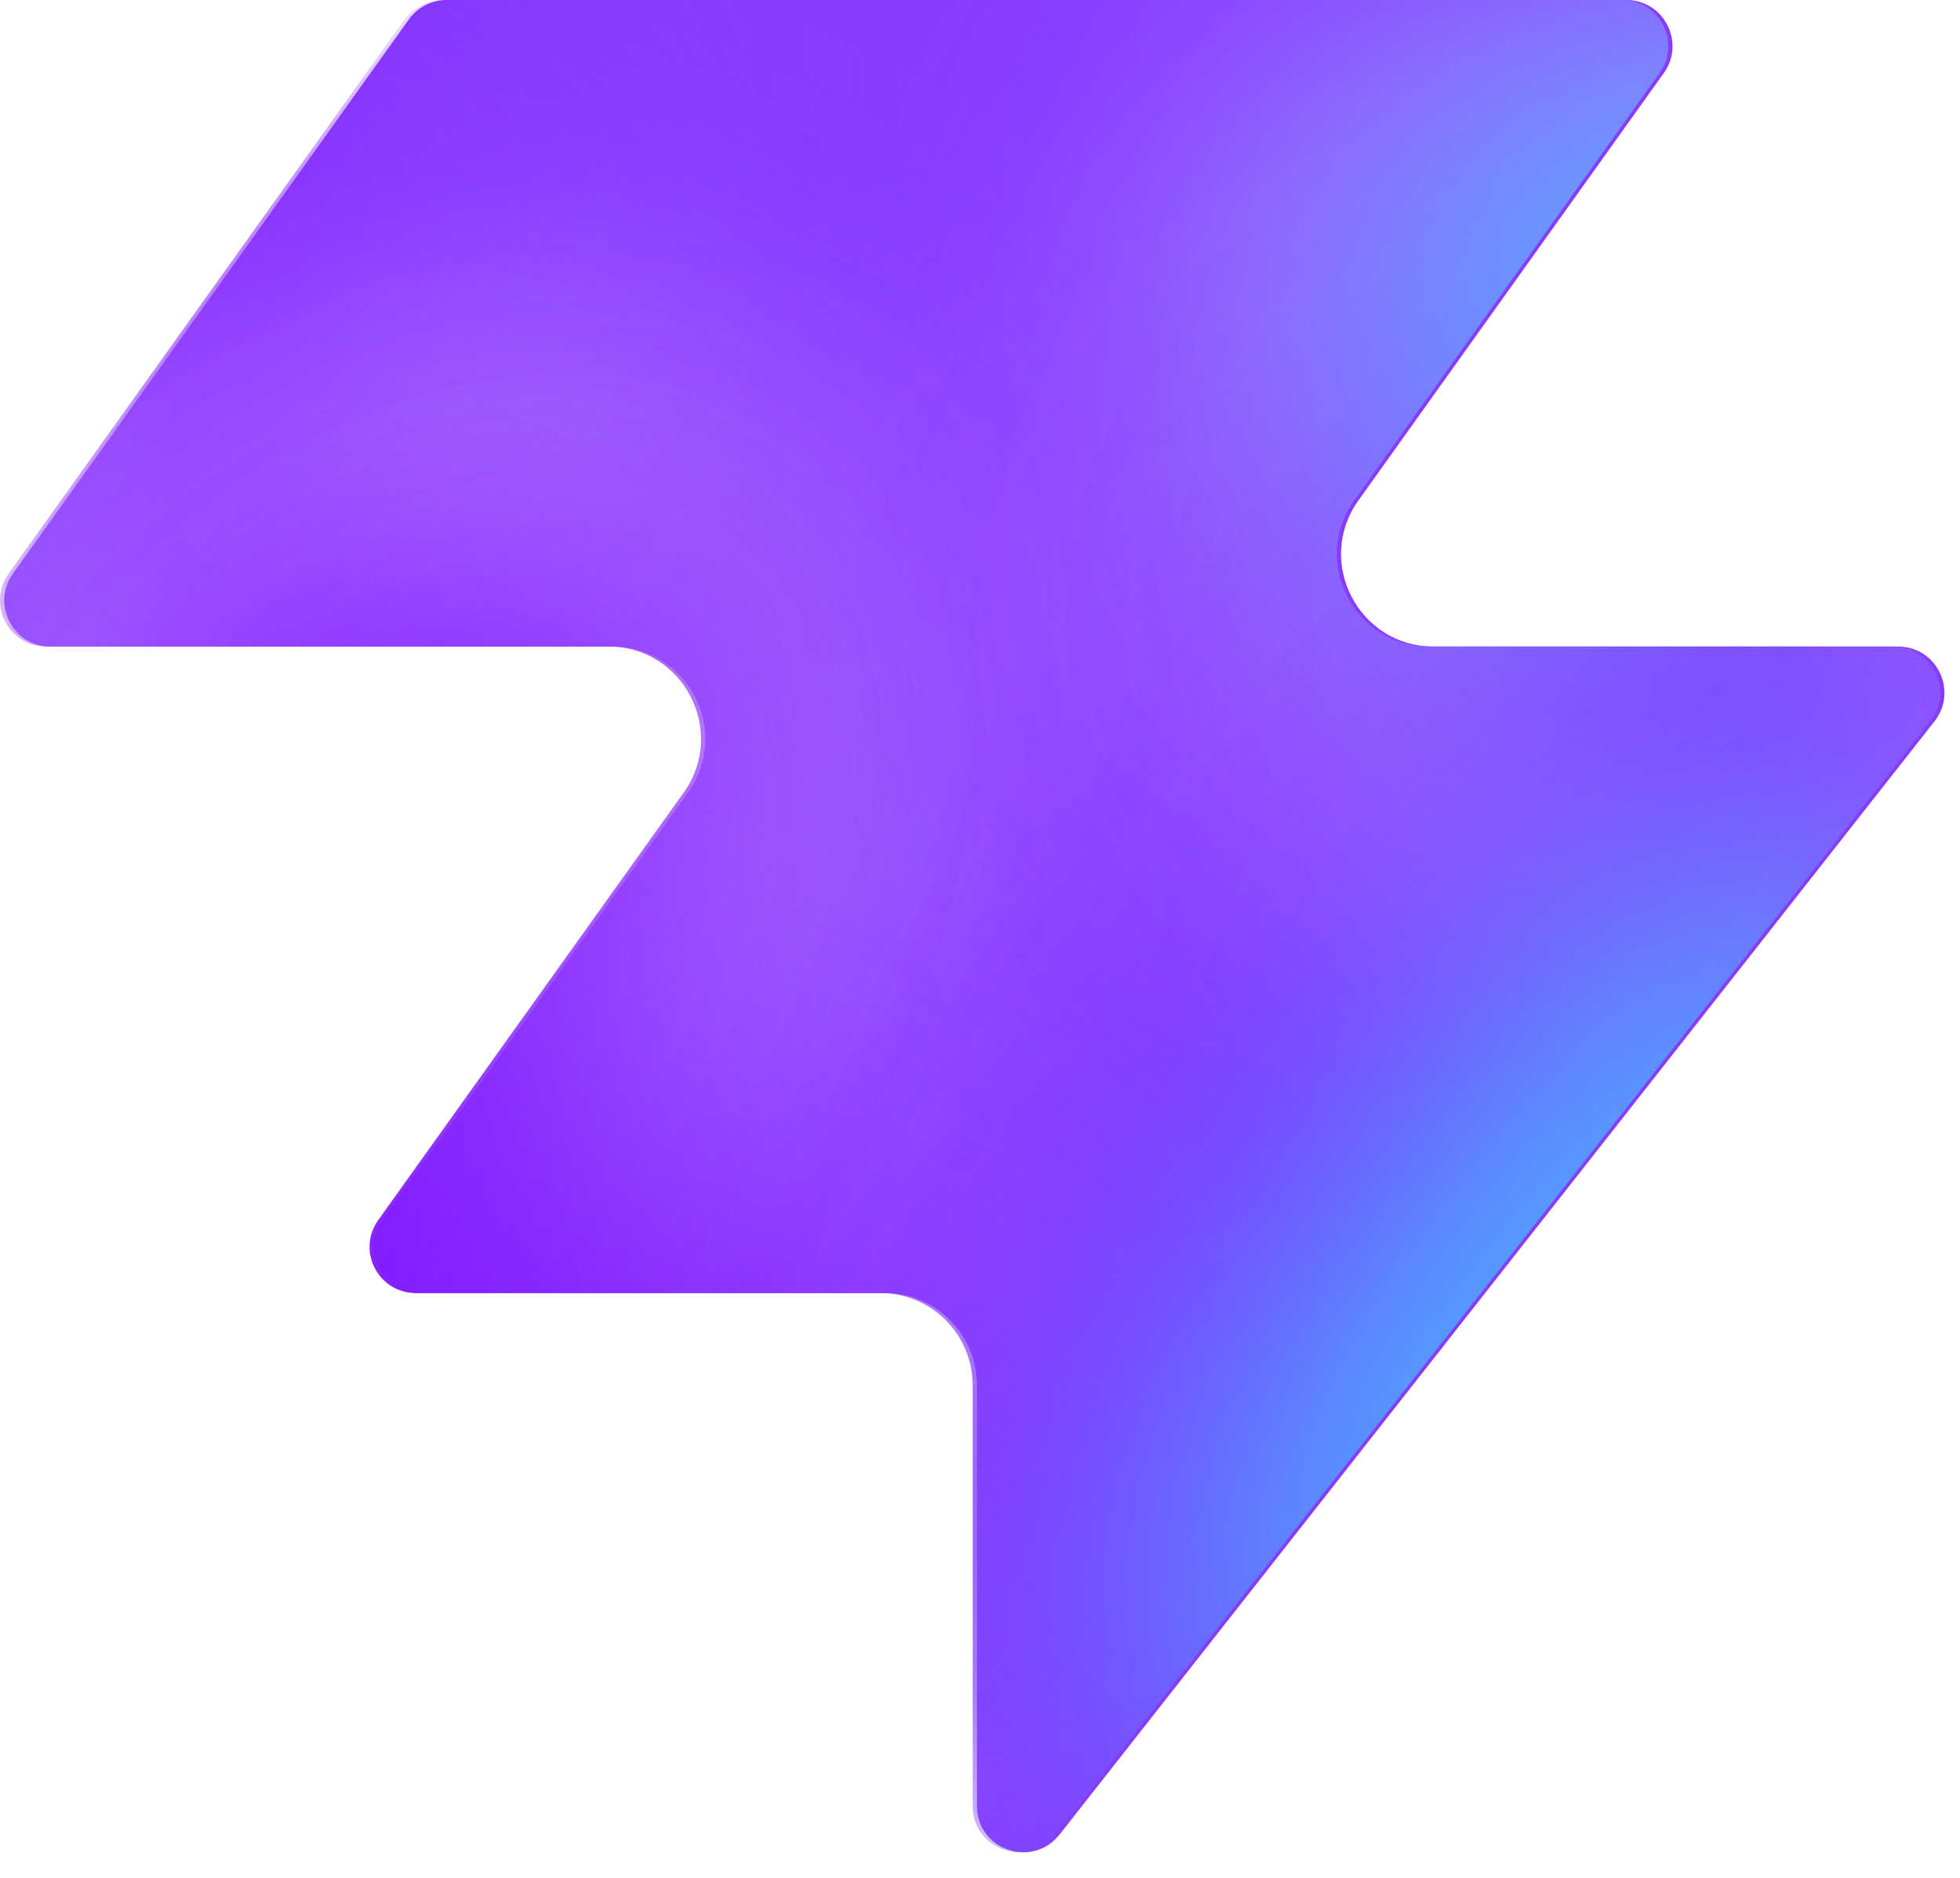
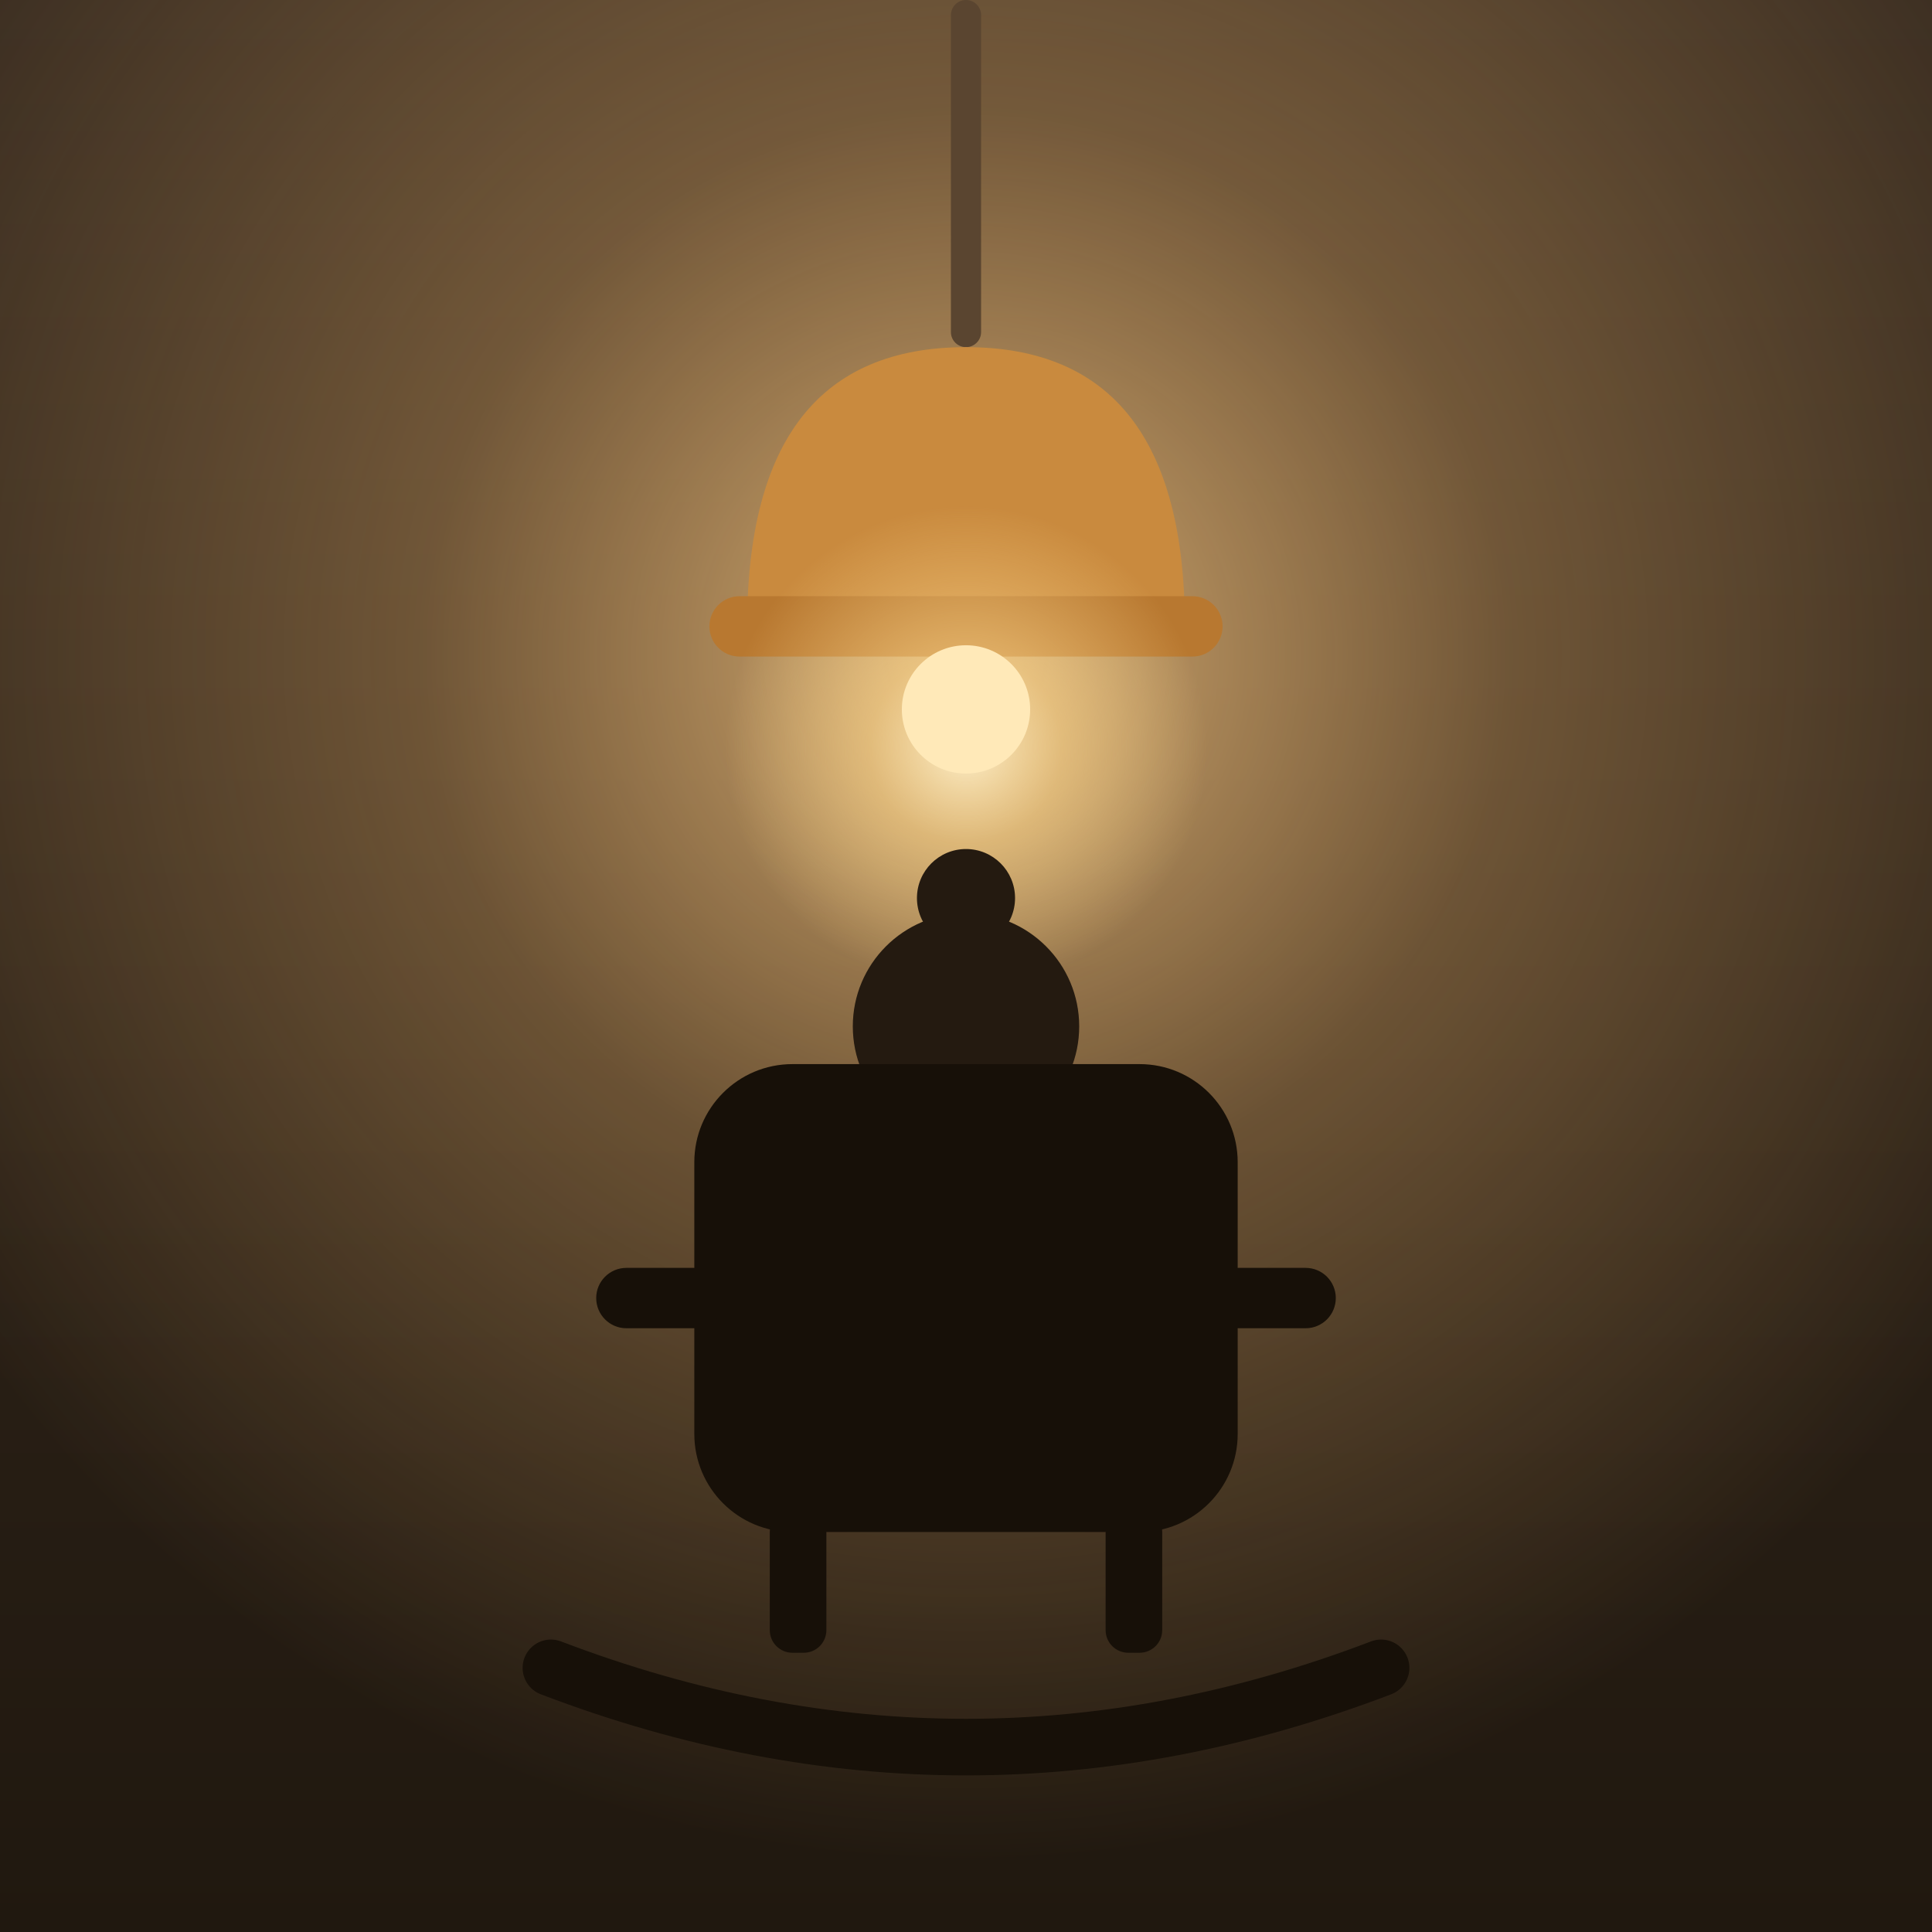
- <svg xmlns="http://www.w3.org/2000/svg" width="48" height="46" fill="none" viewBox="0 0 48 46">
-   <path fill="#863bff" d="M25.946 44.938c-.664.845-2.021.375-2.021-.698V33.937a2.26 2.26 0 0 0-2.262-2.262H10.287c-.92 0-1.456-1.04-.92-1.788l7.48-10.471c1.07-1.497 0-3.578-1.842-3.578H1.237c-.92 0-1.456-1.04-.92-1.788L10.013.474c.214-.297.556-.474.92-.474h28.894c.92 0 1.456 1.04.92 1.788l-7.48 10.471c-1.07 1.498 0 3.579 1.842 3.579h11.377c.943 0 1.473 1.088.89 1.83L25.947 44.94z" style="fill:#863bff;fill:color(display-p3 .525 .23 1);fill-opacity:1" />
-   <mask id="a" width="48" height="46" x="0" y="0" maskUnits="userSpaceOnUse" style="mask-type:alpha">
-     <path fill="#000" d="M25.842 44.938c-.664.844-2.021.375-2.021-.698V33.937a2.26 2.26 0 0 0-2.262-2.262H10.183c-.92 0-1.456-1.04-.92-1.788l7.48-10.471c1.07-1.498 0-3.579-1.842-3.579H1.133c-.92 0-1.456-1.04-.92-1.787L9.91.473c.214-.297.556-.474.92-.474h28.894c.92 0 1.456 1.04.92 1.788l-7.48 10.471c-1.07 1.498 0 3.578 1.842 3.578h11.377c.943 0 1.473 1.088.89 1.832L25.843 44.94z" style="fill:#000;fill-opacity:1" />
-   </mask>
-   <g mask="url(#a)">
-     <g filter="url(#b)">
-       <ellipse cx="5.508" cy="14.704" fill="#ede6ff" rx="5.508" ry="14.704" style="fill:#ede6ff;fill:color(display-p3 .927 .903 1);fill-opacity:1" transform="matrix(.00324 1 1 -.00324 -4.47 31.516)" />
-     </g>
-     <g filter="url(#c)">
-       <ellipse cx="10.399" cy="29.851" fill="#ede6ff" rx="10.399" ry="29.851" style="fill:#ede6ff;fill:color(display-p3 .927 .903 1);fill-opacity:1" transform="matrix(.00324 1 1 -.00324 -39.328 7.883)" />
-     </g>
-     <g filter="url(#d)">
-       <ellipse cx="5.508" cy="30.487" fill="#7e14ff" rx="5.508" ry="30.487" style="fill:#7e14ff;fill:color(display-p3 .492 .077 1);fill-opacity:1" transform="rotate(89.814 -25.913 -14.639)scale(1 -1)" />
-     </g>
-     <g filter="url(#e)">
-       <ellipse cx="5.508" cy="30.599" fill="#7e14ff" rx="5.508" ry="30.599" style="fill:#7e14ff;fill:color(display-p3 .492 .077 1);fill-opacity:1" transform="rotate(89.814 -32.644 -3.334)scale(1 -1)" />
-     </g>
-     <g filter="url(#f)">
-       <ellipse cx="5.508" cy="30.599" fill="#7e14ff" rx="5.508" ry="30.599" style="fill:#7e14ff;fill:color(display-p3 .492 .077 1);fill-opacity:1" transform="matrix(.00324 1 1 -.00324 -34.34 30.47)" />
-     </g>
-     <g filter="url(#g)">
-       <ellipse cx="14.072" cy="22.078" fill="#ede6ff" rx="14.072" ry="22.078" style="fill:#ede6ff;fill:color(display-p3 .927 .903 1);fill-opacity:1" transform="rotate(93.35 24.506 48.493)scale(-1 1)" />
-     </g>
-     <g filter="url(#h)">
-       <ellipse cx="3.47" cy="21.501" fill="#7e14ff" rx="3.47" ry="21.501" style="fill:#7e14ff;fill:color(display-p3 .492 .077 1);fill-opacity:1" transform="rotate(89.009 28.708 47.59)scale(-1 1)" />
-     </g>
-     <g filter="url(#i)">
-       <ellipse cx="3.47" cy="21.501" fill="#7e14ff" rx="3.47" ry="21.501" style="fill:#7e14ff;fill:color(display-p3 .492 .077 1);fill-opacity:1" transform="rotate(89.009 28.708 47.59)scale(-1 1)" />
-     </g>
-     <g filter="url(#j)">
-       <ellipse cx=".387" cy="8.972" fill="#7e14ff" rx="4.407" ry="29.108" style="fill:#7e14ff;fill:color(display-p3 .492 .077 1);fill-opacity:1" transform="rotate(39.51 .387 8.972)" />
-     </g>
-     <g filter="url(#k)">
-       <ellipse cx="47.523" cy="-6.092" fill="#7e14ff" rx="4.407" ry="29.108" style="fill:#7e14ff;fill:color(display-p3 .492 .077 1);fill-opacity:1" transform="rotate(37.892 47.523 -6.092)" />
-     </g>
-     <g filter="url(#l)">
-       <ellipse cx="41.412" cy="6.333" fill="#47bfff" rx="5.971" ry="9.665" style="fill:#47bfff;fill:color(display-p3 .28 .748 1);fill-opacity:1" transform="rotate(37.892 41.412 6.333)" />
-     </g>
-     <g filter="url(#m)">
-       <ellipse cx="-1.879" cy="38.332" fill="#7e14ff" rx="4.407" ry="29.108" style="fill:#7e14ff;fill:color(display-p3 .492 .077 1);fill-opacity:1" transform="rotate(37.892 -1.88 38.332)" />
-     </g>
-     <g filter="url(#n)">
-       <ellipse cx="-1.879" cy="38.332" fill="#7e14ff" rx="4.407" ry="29.108" style="fill:#7e14ff;fill:color(display-p3 .492 .077 1);fill-opacity:1" transform="rotate(37.892 -1.88 38.332)" />
-     </g>
-     <g filter="url(#o)">
-       <ellipse cx="35.651" cy="29.907" fill="#7e14ff" rx="4.407" ry="29.108" style="fill:#7e14ff;fill:color(display-p3 .492 .077 1);fill-opacity:1" transform="rotate(37.892 35.651 29.907)" />
-     </g>
-     <g filter="url(#p)">
-       <ellipse cx="38.418" cy="32.4" fill="#47bfff" rx="5.971" ry="15.297" style="fill:#47bfff;fill:color(display-p3 .28 .748 1);fill-opacity:1" transform="rotate(37.892 38.418 32.4)" />
-     </g>
+ <svg xmlns="http://www.w3.org/2000/svg" viewBox="0 0 512 512">
+   <defs>
+     <linearGradient id="night" x1="0" y1="0" x2="0" y2="1">
+       <stop offset="0" stop-color="#3a2d21" />
+       <stop offset="1" stop-color="#20180f" />
+     </linearGradient>
+     <radialGradient id="glow" cx="0.5" cy="0.34" r="0.62">
+       <stop offset="0" stop-color="#ffcf8a" stop-opacity="0.8" />
+       <stop offset="0.45" stop-color="#ffc478" stop-opacity="0.3" />
+       <stop offset="1" stop-color="#ffc478" stop-opacity="0" />
+     </radialGradient>
+     <radialGradient id="bulbGlow" cx="0.5" cy="0.5" r="0.5">
+       <stop offset="0" stop-color="#fff3d0" stop-opacity="0.95" />
+       <stop offset="0.4" stop-color="#ffd98e" stop-opacity="0.55" />
+       <stop offset="1" stop-color="#ffd98e" stop-opacity="0" />
+     </radialGradient>
+   </defs>
+   <rect width="512" height="512" fill="url(#night)" />
+   <rect width="512" height="512" fill="url(#glow)" />
+   <rect x="252" y="0" width="8" height="92" rx="4" fill="#5a4530" />
+   <path d="M198 166 Q198 92 256 92 Q314 92 314 166 Z" fill="#c98a3e" />
+   <rect x="188" y="158" width="136" height="16" rx="8" fill="#b87830" />
+   <circle cx="256" cy="198" r="64" fill="url(#bulbGlow)" />
+   <circle cx="256" cy="188" r="17" fill="#ffe9b8" />
+   <g fill="#171008">
+     <circle cx="256" cy="238" r="13" fill="#241a10" />
+     <circle cx="256" cy="272" r="30" fill="#241a10" />
+     <rect x="184" y="282" width="144" height="124" rx="26" />
+     <rect x="158" y="336" width="34" height="16" rx="8" />
+     <rect x="320" y="336" width="34" height="16" rx="8" />
+     <rect x="204" y="400" width="15" height="38" rx="6" />
+     <rect x="293" y="400" width="15" height="38" rx="6" />
  </g>
-   <defs>
-     <filter id="b" width="60.045" height="41.654" x="-19.77" y="16.149" color-interpolation-filters="sRGB" filterUnits="userSpaceOnUse">
-       <feFlood flood-opacity="0" result="BackgroundImageFix" />
-       <feBlend in="SourceGraphic" in2="BackgroundImageFix" result="shape" />
-       <feGaussianBlur result="effect1_foregroundBlur_2002_17158" stdDeviation="7.659" />
-     </filter>
-     <filter id="c" width="90.34" height="51.437" x="-54.613" y="-7.533" color-interpolation-filters="sRGB" filterUnits="userSpaceOnUse">
-       <feFlood flood-opacity="0" result="BackgroundImageFix" />
-       <feBlend in="SourceGraphic" in2="BackgroundImageFix" result="shape" />
-       <feGaussianBlur result="effect1_foregroundBlur_2002_17158" stdDeviation="7.659" />
-     </filter>
-     <filter id="d" width="79.355" height="29.4" x="-49.64" y="2.03" color-interpolation-filters="sRGB" filterUnits="userSpaceOnUse">
-       <feFlood flood-opacity="0" result="BackgroundImageFix" />
-       <feBlend in="SourceGraphic" in2="BackgroundImageFix" result="shape" />
-       <feGaussianBlur result="effect1_foregroundBlur_2002_17158" stdDeviation="4.596" />
-     </filter>
-     <filter id="e" width="79.579" height="29.4" x="-45.045" y="20.029" color-interpolation-filters="sRGB" filterUnits="userSpaceOnUse">
-       <feFlood flood-opacity="0" result="BackgroundImageFix" />
-       <feBlend in="SourceGraphic" in2="BackgroundImageFix" result="shape" />
-       <feGaussianBlur result="effect1_foregroundBlur_2002_17158" stdDeviation="4.596" />
-     </filter>
-     <filter id="f" width="79.579" height="29.4" x="-43.513" y="21.178" color-interpolation-filters="sRGB" filterUnits="userSpaceOnUse">
-       <feFlood flood-opacity="0" result="BackgroundImageFix" />
-       <feBlend in="SourceGraphic" in2="BackgroundImageFix" result="shape" />
-       <feGaussianBlur result="effect1_foregroundBlur_2002_17158" stdDeviation="4.596" />
-     </filter>
-     <filter id="g" width="74.749" height="58.852" x="15.756" y="-17.901" color-interpolation-filters="sRGB" filterUnits="userSpaceOnUse">
-       <feFlood flood-opacity="0" result="BackgroundImageFix" />
-       <feBlend in="SourceGraphic" in2="BackgroundImageFix" result="shape" />
-       <feGaussianBlur result="effect1_foregroundBlur_2002_17158" stdDeviation="7.659" />
-     </filter>
-     <filter id="h" width="61.377" height="25.362" x="23.548" y="2.284" color-interpolation-filters="sRGB" filterUnits="userSpaceOnUse">
-       <feFlood flood-opacity="0" result="BackgroundImageFix" />
-       <feBlend in="SourceGraphic" in2="BackgroundImageFix" result="shape" />
-       <feGaussianBlur result="effect1_foregroundBlur_2002_17158" stdDeviation="4.596" />
-     </filter>
-     <filter id="i" width="61.377" height="25.362" x="23.548" y="2.284" color-interpolation-filters="sRGB" filterUnits="userSpaceOnUse">
-       <feFlood flood-opacity="0" result="BackgroundImageFix" />
-       <feBlend in="SourceGraphic" in2="BackgroundImageFix" result="shape" />
-       <feGaussianBlur result="effect1_foregroundBlur_2002_17158" stdDeviation="4.596" />
-     </filter>
-     <filter id="j" width="56.045" height="63.649" x="-27.636" y="-22.853" color-interpolation-filters="sRGB" filterUnits="userSpaceOnUse">
-       <feFlood flood-opacity="0" result="BackgroundImageFix" />
-       <feBlend in="SourceGraphic" in2="BackgroundImageFix" result="shape" />
-       <feGaussianBlur result="effect1_foregroundBlur_2002_17158" stdDeviation="4.596" />
-     </filter>
-     <filter id="k" width="54.814" height="64.646" x="20.116" y="-38.415" color-interpolation-filters="sRGB" filterUnits="userSpaceOnUse">
-       <feFlood flood-opacity="0" result="BackgroundImageFix" />
-       <feBlend in="SourceGraphic" in2="BackgroundImageFix" result="shape" />
-       <feGaussianBlur result="effect1_foregroundBlur_2002_17158" stdDeviation="4.596" />
-     </filter>
-     <filter id="l" width="33.541" height="35.313" x="24.641" y="-11.323" color-interpolation-filters="sRGB" filterUnits="userSpaceOnUse">
-       <feFlood flood-opacity="0" result="BackgroundImageFix" />
-       <feBlend in="SourceGraphic" in2="BackgroundImageFix" result="shape" />
-       <feGaussianBlur result="effect1_foregroundBlur_2002_17158" stdDeviation="4.596" />
-     </filter>
-     <filter id="m" width="54.814" height="64.646" x="-29.286" y="6.009" color-interpolation-filters="sRGB" filterUnits="userSpaceOnUse">
-       <feFlood flood-opacity="0" result="BackgroundImageFix" />
-       <feBlend in="SourceGraphic" in2="BackgroundImageFix" result="shape" />
-       <feGaussianBlur result="effect1_foregroundBlur_2002_17158" stdDeviation="4.596" />
-     </filter>
-     <filter id="n" width="54.814" height="64.646" x="-29.286" y="6.009" color-interpolation-filters="sRGB" filterUnits="userSpaceOnUse">
-       <feFlood flood-opacity="0" result="BackgroundImageFix" />
-       <feBlend in="SourceGraphic" in2="BackgroundImageFix" result="shape" />
-       <feGaussianBlur result="effect1_foregroundBlur_2002_17158" stdDeviation="4.596" />
-     </filter>
-     <filter id="o" width="54.814" height="64.646" x="8.244" y="-2.416" color-interpolation-filters="sRGB" filterUnits="userSpaceOnUse">
-       <feFlood flood-opacity="0" result="BackgroundImageFix" />
-       <feBlend in="SourceGraphic" in2="BackgroundImageFix" result="shape" />
-       <feGaussianBlur result="effect1_foregroundBlur_2002_17158" stdDeviation="4.596" />
-     </filter>
-     <filter id="p" width="39.409" height="43.623" x="18.713" y="10.588" color-interpolation-filters="sRGB" filterUnits="userSpaceOnUse">
-       <feFlood flood-opacity="0" result="BackgroundImageFix" />
-       <feBlend in="SourceGraphic" in2="BackgroundImageFix" result="shape" />
-       <feGaussianBlur result="effect1_foregroundBlur_2002_17158" stdDeviation="4.596" />
-     </filter>
-   </defs>
+   <path d="M146 442 Q256 484 366 442" fill="none" stroke="#171008" stroke-width="15" stroke-linecap="round" />
</svg>
